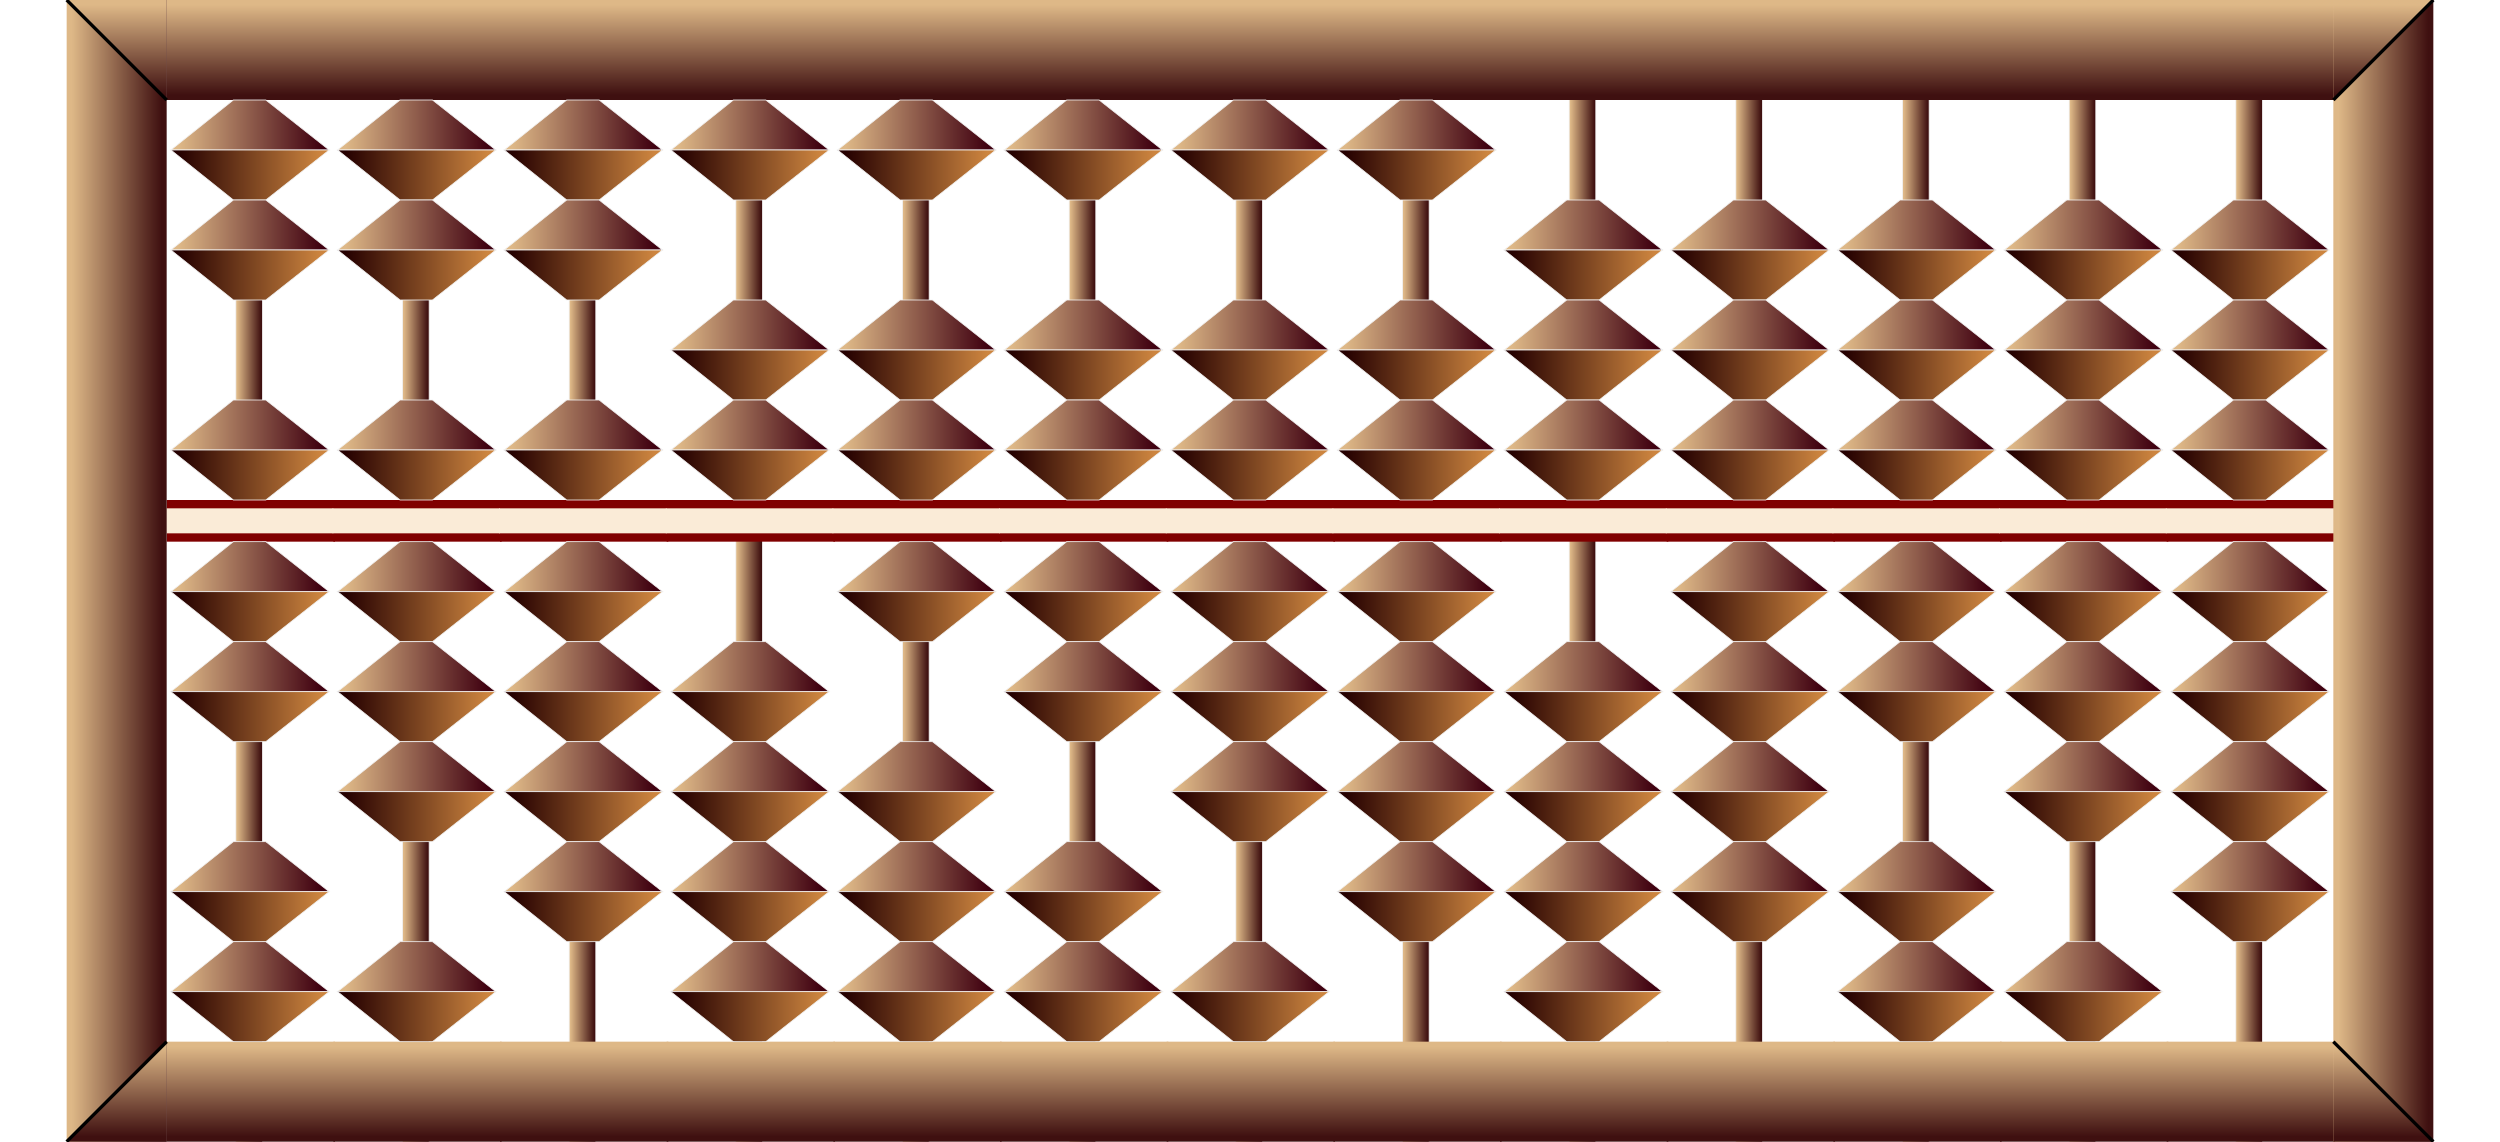
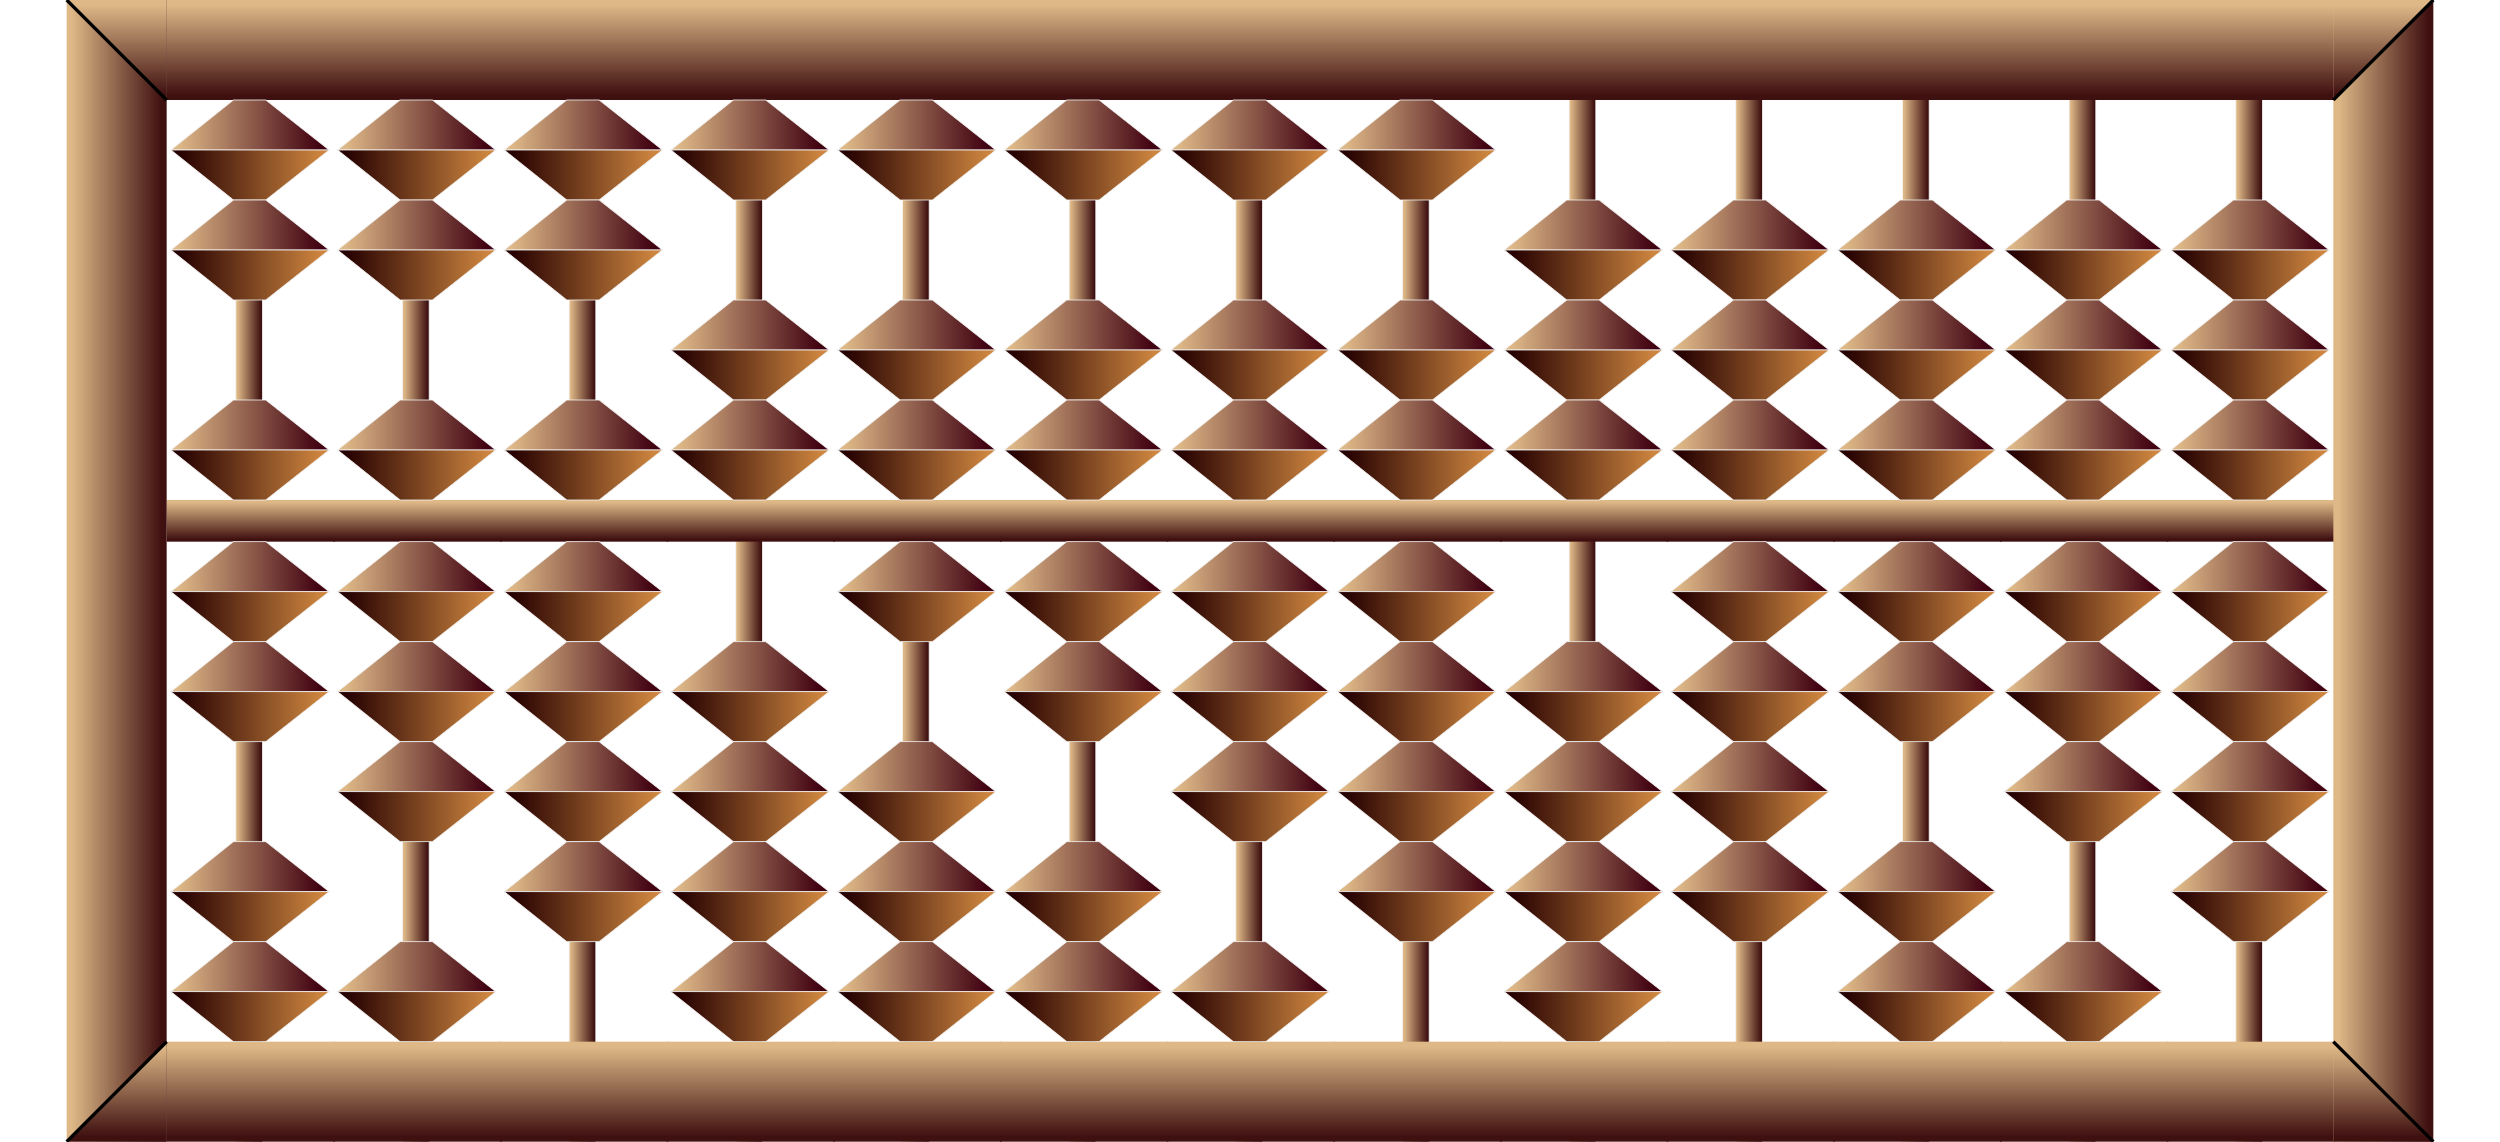
<svg xmlns="http://www.w3.org/2000/svg" x="0px" y="0px" width="750.0px" height="342.5px" viewBox="0 0 3000 1370">
  <style>
.names {;
font: bold 80px mono;
fill: Gold;
}
</style>
  <defs>
    <radialGradient id="grad1" cx="50%" cy="50%" r="50%" fx="30%" fy="40%">
      <stop offset="0%" stop-color="antiquewhite" />
      <stop offset="80%" stop-color="Darkgreen" />
    </radialGradient>
    <linearGradient id="rodgrad">
      <stop offset="5%" stop-color="BurlyWood" />
      <stop offset="95%" stop-color="#3f1010" />
    </linearGradient>
    <linearGradient id="framegrad">
      <stop offset="5%" stop-color="BurlyWood" />
      <stop offset="95%" stop-color="#3f1010" />
    </linearGradient>
    <linearGradient id="framegrad2" gradientTransform="rotate(90)">
      <stop offset="5%" stop-color="BurlyWood" />
      <stop offset="95%" stop-color="#3f1010" />
    </linearGradient>
    <linearGradient id="jap1">
      <stop offset="5%" stop-color="BurlyWood" />
      <stop offset="95%" stop-color="#3f0010" />
    </linearGradient>
    <linearGradient id="jap2">
      <stop offset="5%" stop-color="#250000" />
      <stop offset="95%" stop-color="Peru" />
    </linearGradient>
    <g id="bead">
      <polygon fill="url(#jap1)" stroke="#F2F2F2" points="80,0 5,60 195,60 119,0" />
      <polygon fill="url(#jap2)" stroke="#F2F2F2" points="119,120 195,60 5,60 80,120" />
    </g>
    <g id="bead2">
      <ellipse cx="100" cy="60" rx="90" ry="59.5" fill="url(#grad1)" stroke="#F2F2F2" />
    </g>
    <g id="frame">
      <rect y="0" fill="url(#framegrad2)" width="202" height="120" />
    </g>
    <g id="bar">
-       <rect x="0" y="0" width="202" height="50" fill="Maroon" />
+       <rect x="0" y="0" width="202" height="50" fill="Black" />
      <rect x="-1" y="10" fill="AntiqueWhite" width="202" height="30" />
    </g>
    <g id="bardot">
      <use href="#bar" />
+       <circle cx="100" cy="25" r="12" stroke="black" stroke-width="3" fill="green" />
+     </g>
+     <g id="barc">
+       <rect x="0" y="0" width="202" height="50" fill="url(#framegrad2)" />
+     </g>
+     <g id="barcdot">
+       <use href="#barc" />
      <circle cx="100" cy="25" r="12" stroke="black" stroke-width="3" fill="green" />
    </g>
  </defs>
  <rect x="283" y="0.5" fill="url(#rodgrad)" stroke="#F2F2F2" width="32" height="1370" />
  <use href="#frame" x="200" y="0" />
  <use href="#frame" x="200" y="1250" />
-   <use href="#bar" x="200" y="600" />
+   <use href="#barc" x="200" y="600" />
  <use href="#bead" x="200" y="120" />
  <use href="#bead" x="200" y="240" />
  <use href="#bead" x="200" y="480" />
  <use href="#bead" x="200" y="650" />
  <use href="#bead" x="200" y="770" />
  <use href="#bead" x="200" y="1010" />
  <use href="#bead" x="200" y="1130" />
  <rect x="483" y="0.5" fill="url(#rodgrad)" stroke="#F2F2F2" width="32" height="1370" />
  <use href="#frame" x="400" y="0" />
  <use href="#frame" x="400" y="1250" />
-   <use href="#bar" x="400" y="600" />
+   <use href="#barc" x="400" y="600" />
  <use href="#bead" x="400" y="120" />
  <use href="#bead" x="400" y="240" />
  <use href="#bead" x="400" y="480" />
  <use href="#bead" x="400" y="650" />
  <use href="#bead" x="400" y="770" />
  <use href="#bead" x="400" y="890" />
  <use href="#bead" x="400" y="1130" />
  <rect x="683" y="0.5" fill="url(#rodgrad)" stroke="#F2F2F2" width="32" height="1370" />
  <use href="#frame" x="600" y="0" />
  <use href="#frame" x="600" y="1250" />
-   <use href="#bar" x="600" y="600" />
+   <use href="#barc" x="600" y="600" />
  <use href="#bead" x="600" y="120" />
  <use href="#bead" x="600" y="240" />
  <use href="#bead" x="600" y="480" />
  <use href="#bead" x="600" y="650" />
  <use href="#bead" x="600" y="770" />
  <use href="#bead" x="600" y="890" />
  <use href="#bead" x="600" y="1010" />
  <rect x="883" y="0.5" fill="url(#rodgrad)" stroke="#F2F2F2" width="32" height="1370" />
  <use href="#frame" x="800" y="0" />
  <use href="#frame" x="800" y="1250" />
-   <use href="#bar" x="800" y="600" />
+   <use href="#barc" x="800" y="600" />
  <use href="#bead" x="800" y="120" />
  <use href="#bead" x="800" y="360" />
  <use href="#bead" x="800" y="480" />
  <use href="#bead" x="800" y="770" />
  <use href="#bead" x="800" y="890" />
  <use href="#bead" x="800" y="1010" />
  <use href="#bead" x="800" y="1130" />
  <rect x="1083" y="0.5" fill="url(#rodgrad)" stroke="#F2F2F2" width="32" height="1370" />
  <use href="#frame" x="1000" y="0" />
  <use href="#frame" x="1000" y="1250" />
-   <use href="#bar" x="1000" y="600" />
+   <use href="#barc" x="1000" y="600" />
  <use href="#bead" x="1000" y="120" />
  <use href="#bead" x="1000" y="360" />
  <use href="#bead" x="1000" y="480" />
  <use href="#bead" x="1000" y="650" />
  <use href="#bead" x="1000" y="890" />
  <use href="#bead" x="1000" y="1010" />
  <use href="#bead" x="1000" y="1130" />
  <rect x="1283" y="0.5" fill="url(#rodgrad)" stroke="#F2F2F2" width="32" height="1370" />
  <use href="#frame" x="1200" y="0" />
  <use href="#frame" x="1200" y="1250" />
-   <use href="#bar" x="1200" y="600" />
+   <use href="#barc" x="1200" y="600" />
  <use href="#bead" x="1200" y="120" />
  <use href="#bead" x="1200" y="360" />
  <use href="#bead" x="1200" y="480" />
  <use href="#bead" x="1200" y="650" />
  <use href="#bead" x="1200" y="770" />
  <use href="#bead" x="1200" y="1010" />
  <use href="#bead" x="1200" y="1130" />
  <rect x="1483" y="0.5" fill="url(#rodgrad)" stroke="#F2F2F2" width="32" height="1370" />
  <use href="#frame" x="1400" y="0" />
  <use href="#frame" x="1400" y="1250" />
-   <use href="#bar" x="1400" y="600" />
+   <use href="#barc" x="1400" y="600" />
  <use href="#bead" x="1400" y="120" />
  <use href="#bead" x="1400" y="360" />
  <use href="#bead" x="1400" y="480" />
  <use href="#bead" x="1400" y="650" />
  <use href="#bead" x="1400" y="770" />
  <use href="#bead" x="1400" y="890" />
  <use href="#bead" x="1400" y="1130" />
  <rect x="1683" y="0.5" fill="url(#rodgrad)" stroke="#F2F2F2" width="32" height="1370" />
  <use href="#frame" x="1600" y="0" />
  <use href="#frame" x="1600" y="1250" />
-   <use href="#bar" x="1600" y="600" />
+   <use href="#barc" x="1600" y="600" />
  <use href="#bead" x="1600" y="120" />
  <use href="#bead" x="1600" y="360" />
  <use href="#bead" x="1600" y="480" />
  <use href="#bead" x="1600" y="650" />
  <use href="#bead" x="1600" y="770" />
  <use href="#bead" x="1600" y="890" />
  <use href="#bead" x="1600" y="1010" />
  <rect x="1883" y="0.5" fill="url(#rodgrad)" stroke="#F2F2F2" width="32" height="1370" />
  <use href="#frame" x="1800" y="0" />
  <use href="#frame" x="1800" y="1250" />
-   <use href="#bar" x="1800" y="600" />
+   <use href="#barc" x="1800" y="600" />
  <use href="#bead" x="1800" y="240" />
  <use href="#bead" x="1800" y="360" />
  <use href="#bead" x="1800" y="480" />
  <use href="#bead" x="1800" y="770" />
  <use href="#bead" x="1800" y="890" />
  <use href="#bead" x="1800" y="1010" />
  <use href="#bead" x="1800" y="1130" />
  <rect x="2083" y="0.5" fill="url(#rodgrad)" stroke="#F2F2F2" width="32" height="1370" />
  <use href="#frame" x="2000" y="0" />
  <use href="#frame" x="2000" y="1250" />
-   <use href="#bar" x="2000" y="600" />
+   <use href="#barc" x="2000" y="600" />
  <use href="#bead" x="2000" y="240" />
  <use href="#bead" x="2000" y="360" />
  <use href="#bead" x="2000" y="480" />
  <use href="#bead" x="2000" y="650" />
  <use href="#bead" x="2000" y="770" />
  <use href="#bead" x="2000" y="890" />
  <use href="#bead" x="2000" y="1010" />
  <rect x="2283" y="0.5" fill="url(#rodgrad)" stroke="#F2F2F2" width="32" height="1370" />
  <use href="#frame" x="2200" y="0" />
  <use href="#frame" x="2200" y="1250" />
-   <use href="#bar" x="2200" y="600" />
+   <use href="#barc" x="2200" y="600" />
  <use href="#bead" x="2200" y="240" />
  <use href="#bead" x="2200" y="360" />
  <use href="#bead" x="2200" y="480" />
  <use href="#bead" x="2200" y="650" />
  <use href="#bead" x="2200" y="770" />
  <use href="#bead" x="2200" y="1010" />
  <use href="#bead" x="2200" y="1130" />
  <rect x="2483" y="0.5" fill="url(#rodgrad)" stroke="#F2F2F2" width="32" height="1370" />
  <use href="#frame" x="2400" y="0" />
  <use href="#frame" x="2400" y="1250" />
-   <use href="#bar" x="2400" y="600" />
+   <use href="#barc" x="2400" y="600" />
  <use href="#bead" x="2400" y="240" />
  <use href="#bead" x="2400" y="360" />
  <use href="#bead" x="2400" y="480" />
  <use href="#bead" x="2400" y="650" />
  <use href="#bead" x="2400" y="770" />
  <use href="#bead" x="2400" y="890" />
  <use href="#bead" x="2400" y="1130" />
  <rect x="2683" y="0.5" fill="url(#rodgrad)" stroke="#F2F2F2" width="32" height="1370" />
  <use href="#frame" x="2600" y="0" />
  <use href="#frame" x="2600" y="1250" />
-   <use href="#bar" x="2600" y="600" />
+   <use href="#barc" x="2600" y="600" />
  <use href="#bead" x="2600" y="240" />
  <use href="#bead" x="2600" y="360" />
  <use href="#bead" x="2600" y="480" />
  <use href="#bead" x="2600" y="650" />
  <use href="#bead" x="2600" y="770" />
  <use href="#bead" x="2600" y="890" />
  <use href="#bead" x="2600" y="1010" />
  <rect x="80" y="0" fill="url(#framegrad)" width="120" height="1370" />
  <polygon fill="url(#framegrad2)" points="80,0 200,120 200,0" />
  <line x1="80" y1="0" x2="200" y2="120" stroke="black" stroke-width="4" />
  <polygon fill="url(#framegrad2)" points="80,1370      200,1250 200,1370" />
  <line x1="80" y1="1370" x2="200" y2="1250" stroke="black" stroke-width="4" />
  <rect x="2800" y="0" fill="url(#framegrad)" width="120" height="1370" />
  <polygon fill="url(#framegrad2)" points="2800,120      2920,0 2800,0" />
  <line x1="2800" y1="120" x2="2920" y2="0" stroke="black" stroke-width="4" />
  <polygon fill="url(#framegrad2)" points="2800,     1250 2920,1370 2800,1370" />
  <line x1="2800" y1="1250" x2="2920" y2="1370" stroke="black" stroke-width="4" />
</svg>
